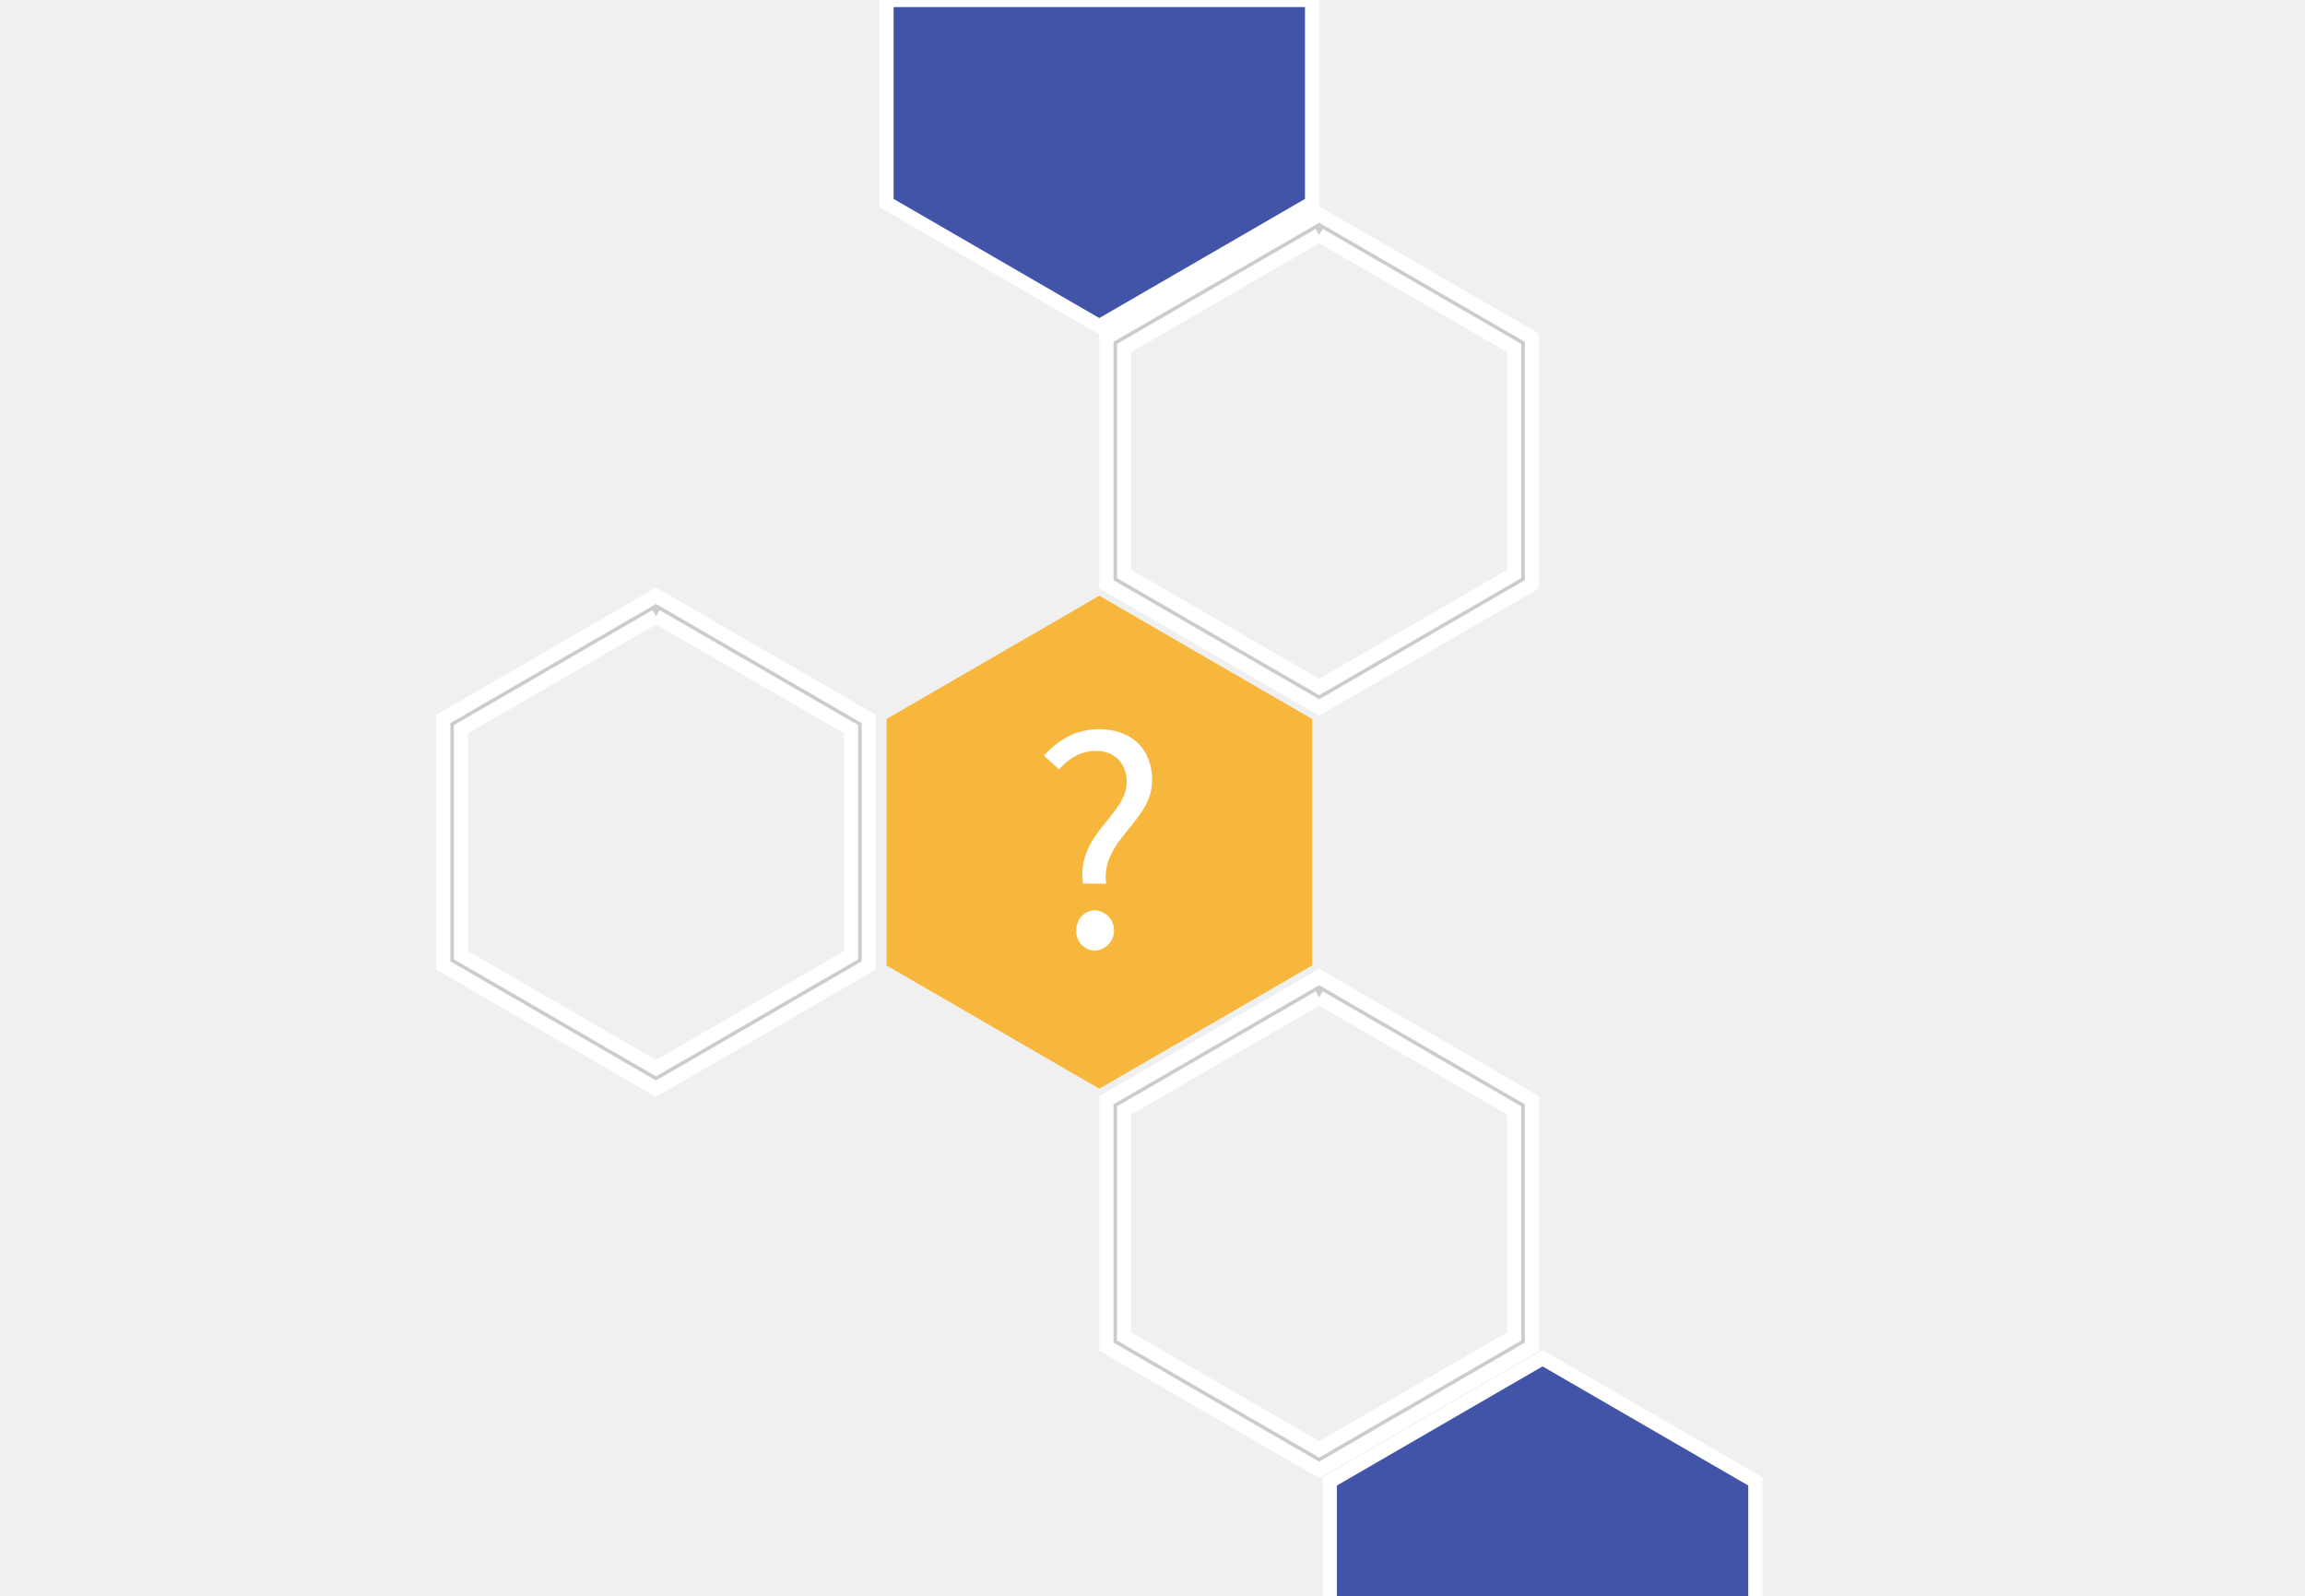
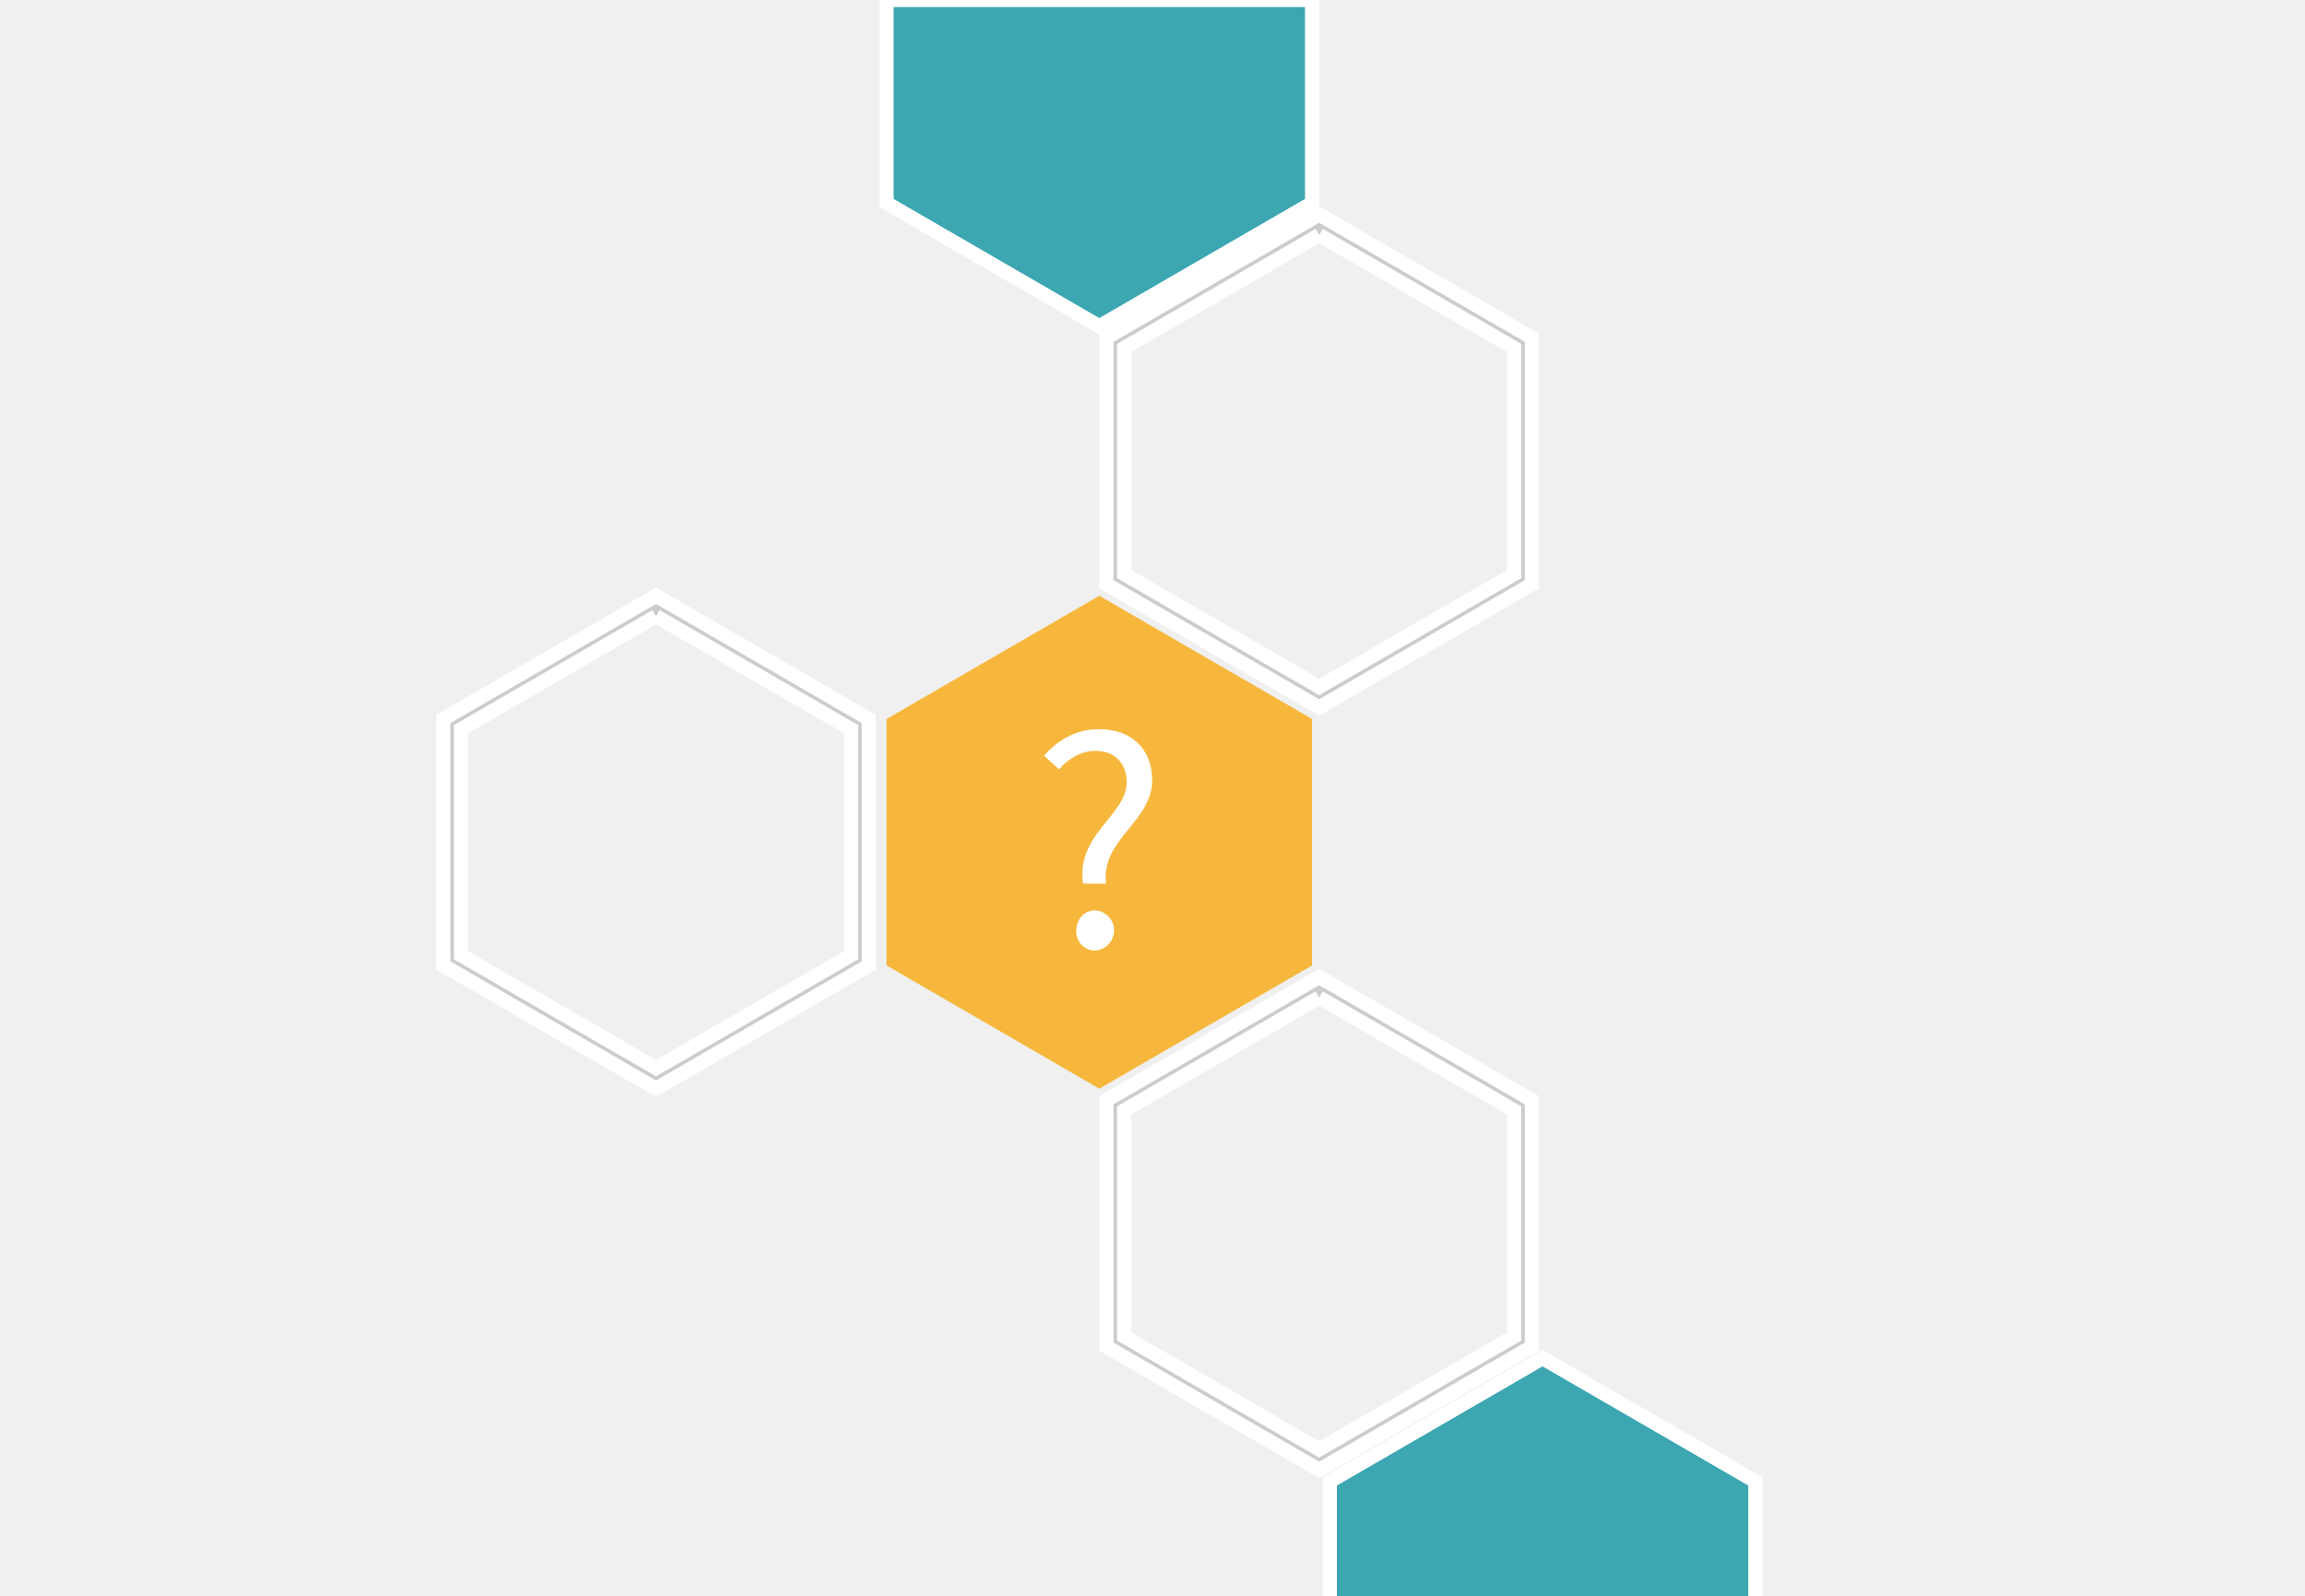
<svg xmlns="http://www.w3.org/2000/svg" id="Layer_1" data-name="Layer 1" viewBox="0 0 650 450">
  <defs>
    <style>
      .cls-1{
        fill:#f6b73c; /*question hex*/ 
      }
      .cls-2{
-         fill:#4254A7; /*top and bottom*/
+         fill:#3CA6B1; /*top and bottom*/
        stroke: white;
    stroke-width: 3pt;
      }
      .cls-3{
        opacity: 1;
      }
      .cls-4{ 
        fill:#00000026; /*surrounding hexes*/
        stroke: white;
        stroke-width: 3pt;
        }
      .cls-5{
        fill:#fff;
      }
    </style>
  </defs>
  <polygon class="cls-1" points="370 272.25 370 202.75 310 168 250 202.75 250 272.25 310 307 370 272.25" />
  <polygon class="cls-2" points="495 487.25 495 417.75 435 383 375 417.75 375 487.25 435 522 495 487.25" />
  <g class="cls-3">
    <path class="cls-4" d="M185,173.78l55,31.85v63.74l-55,31.85-55-31.85V205.63l55-31.85m0-5.78-60,34.75v69.5L185,307l60-34.75v-69.5L185,168Z" />
  </g>
  <g class="cls-3">
    <path class="cls-4" d="M372,66.28l55,31.85v63.74l-55,31.85-55-31.85V98.13l55-31.85m0-5.78L312,95.25v69.5l60,34.75,60-34.75V95.25L372,60.5Z" />
  </g>
  <g class="cls-3">
    <path class="cls-4" d="M372,281.28l55,31.85v63.74l-55,31.85-55-31.85V313.13l55-31.85m0-5.78-60,34.75v69.5l60,34.75,60-34.75v-69.5L372,275.5Z" />
  </g>
  <polygon class="cls-2" points="310 92 370 57.25 370 0 250 0 250 57.25 310 92" />
  <path class="cls-5" d="M317.73,220.47c0-4.77-3-8.73-8.73-8.73-4,0-7.56,2-10.35,5.22l-4.23-3.87c3.78-4.32,8.91-7.47,15.48-7.47,9.09,0,15,5.49,15,14.4,0,11.79-14.49,16.56-13,29.16H305.4C303.42,235.14,317.73,230,317.73,220.47Zm-14.22,42c0-3.42,2.34-5.76,5.31-5.76a5.68,5.68,0,0,1,0,11.34A5.33,5.33,0,0,1,303.51,262.5Z" />
</svg>
